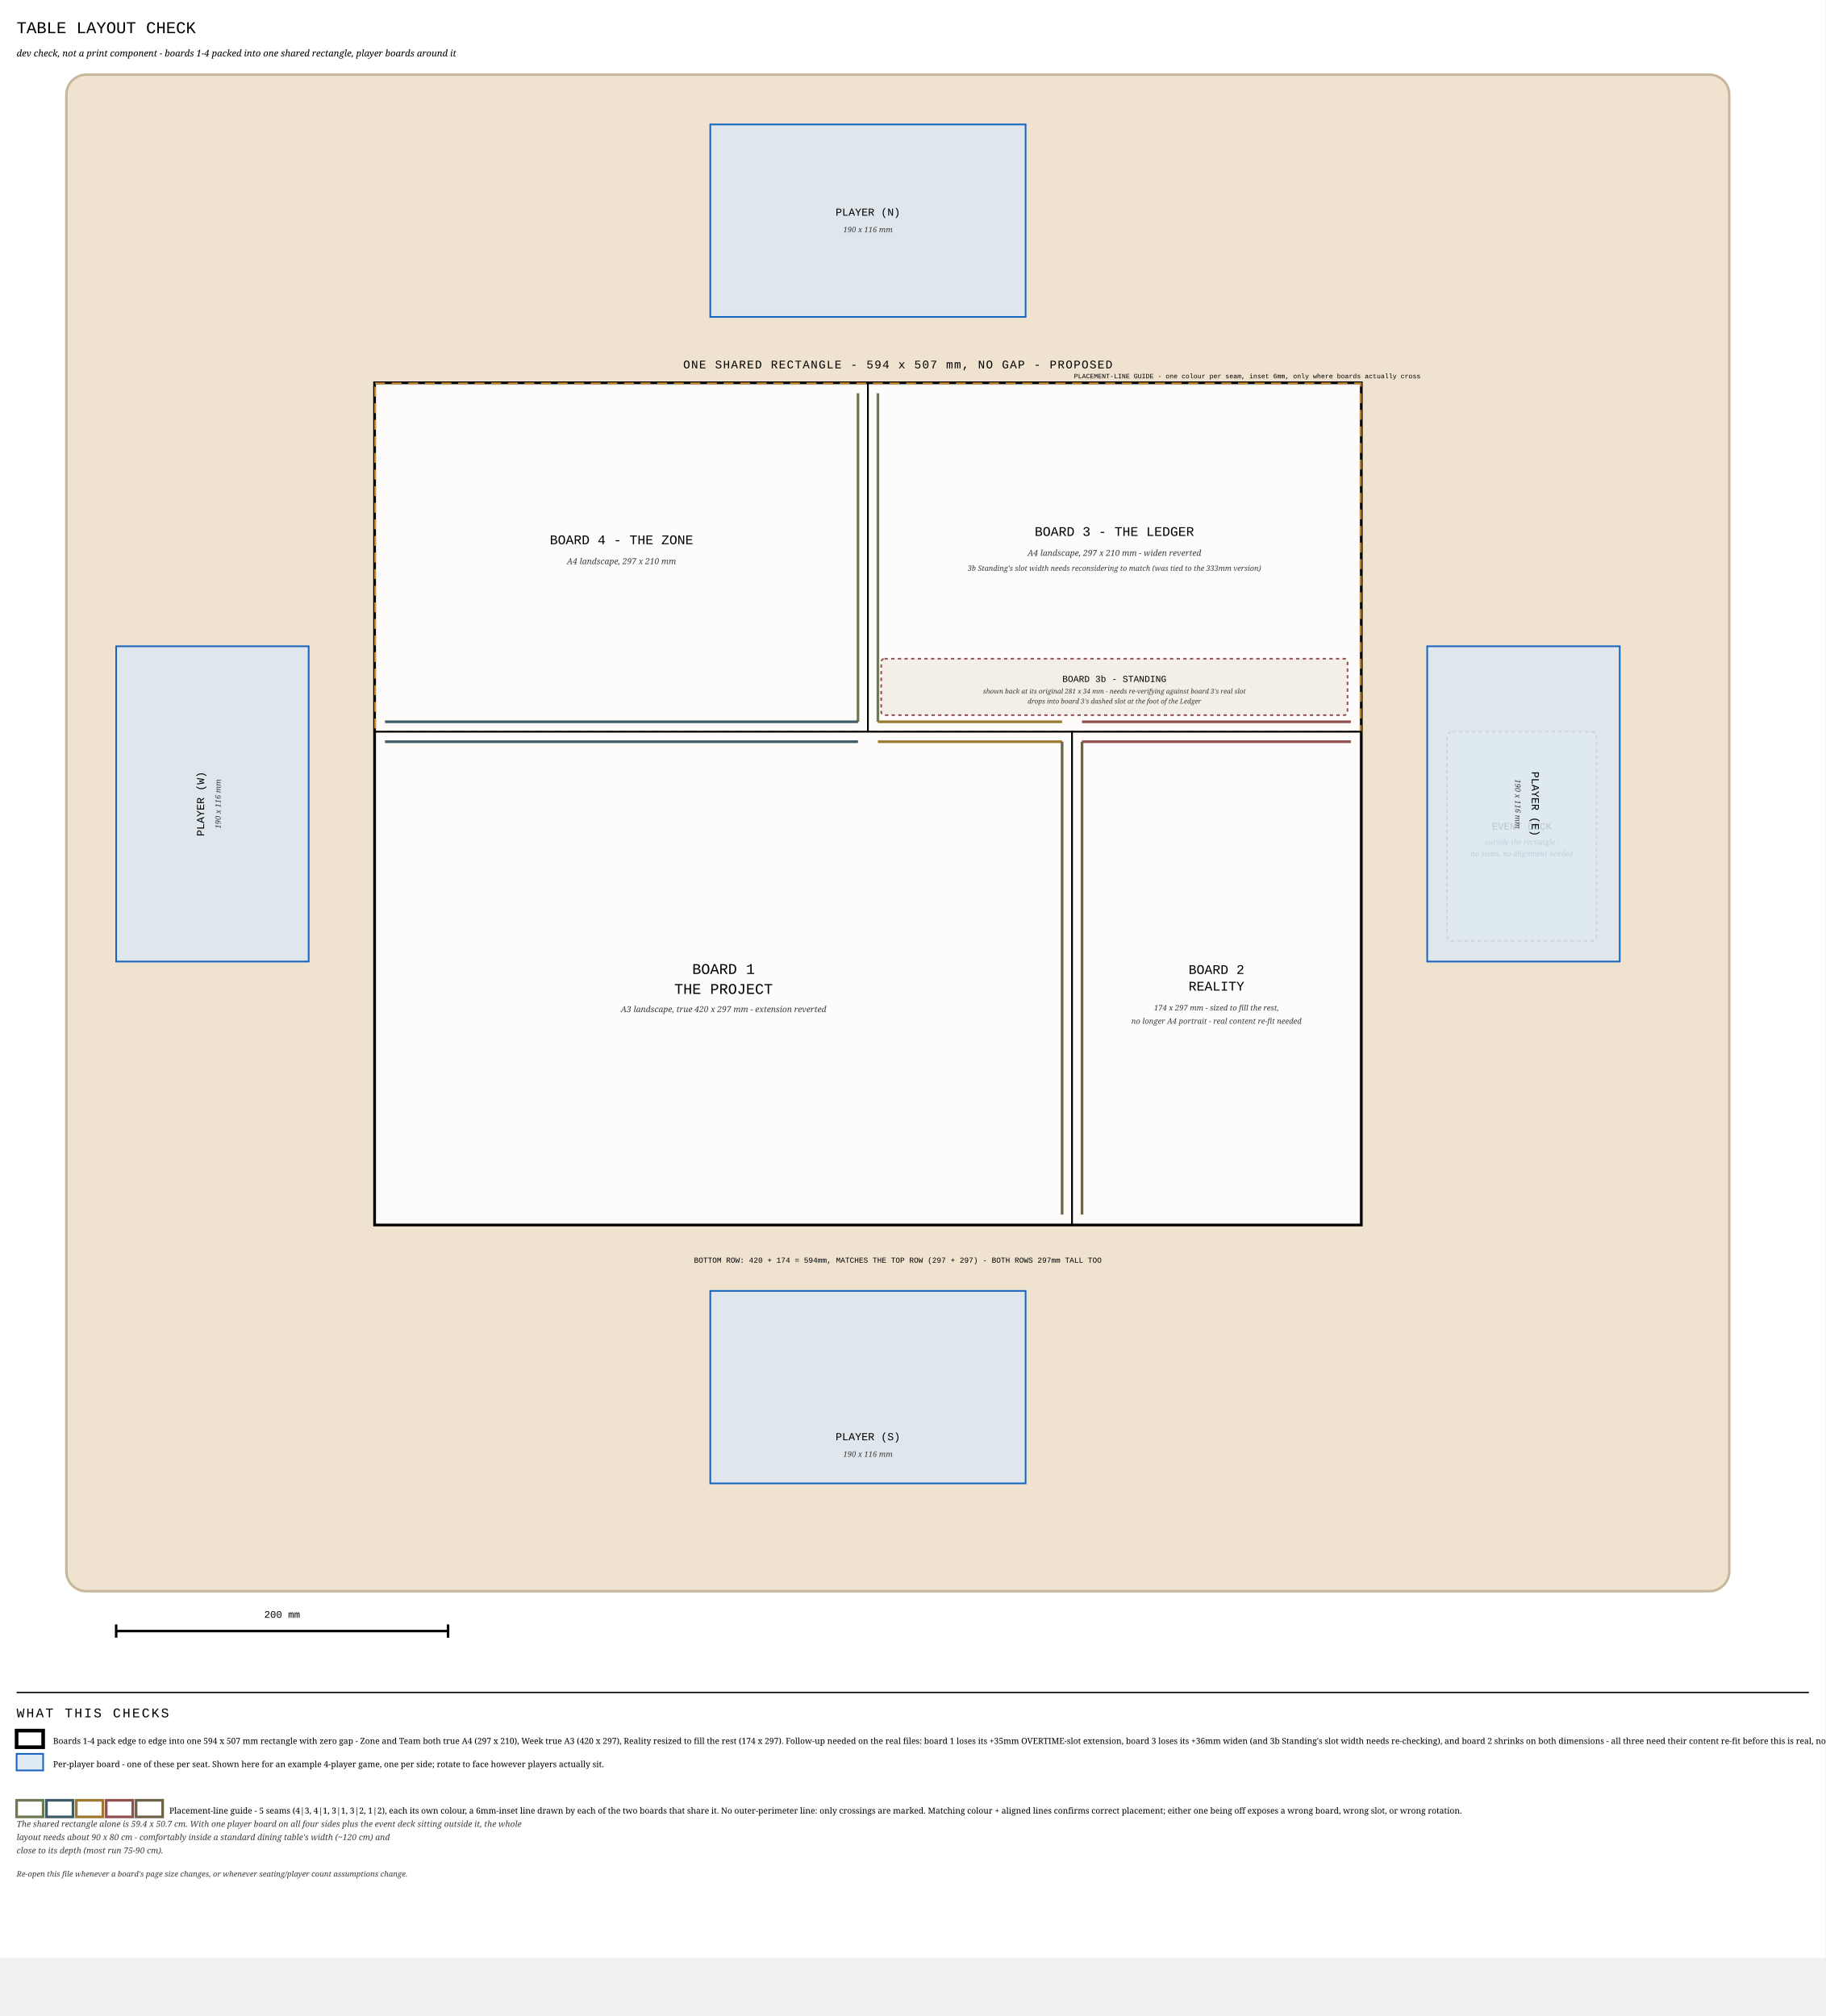
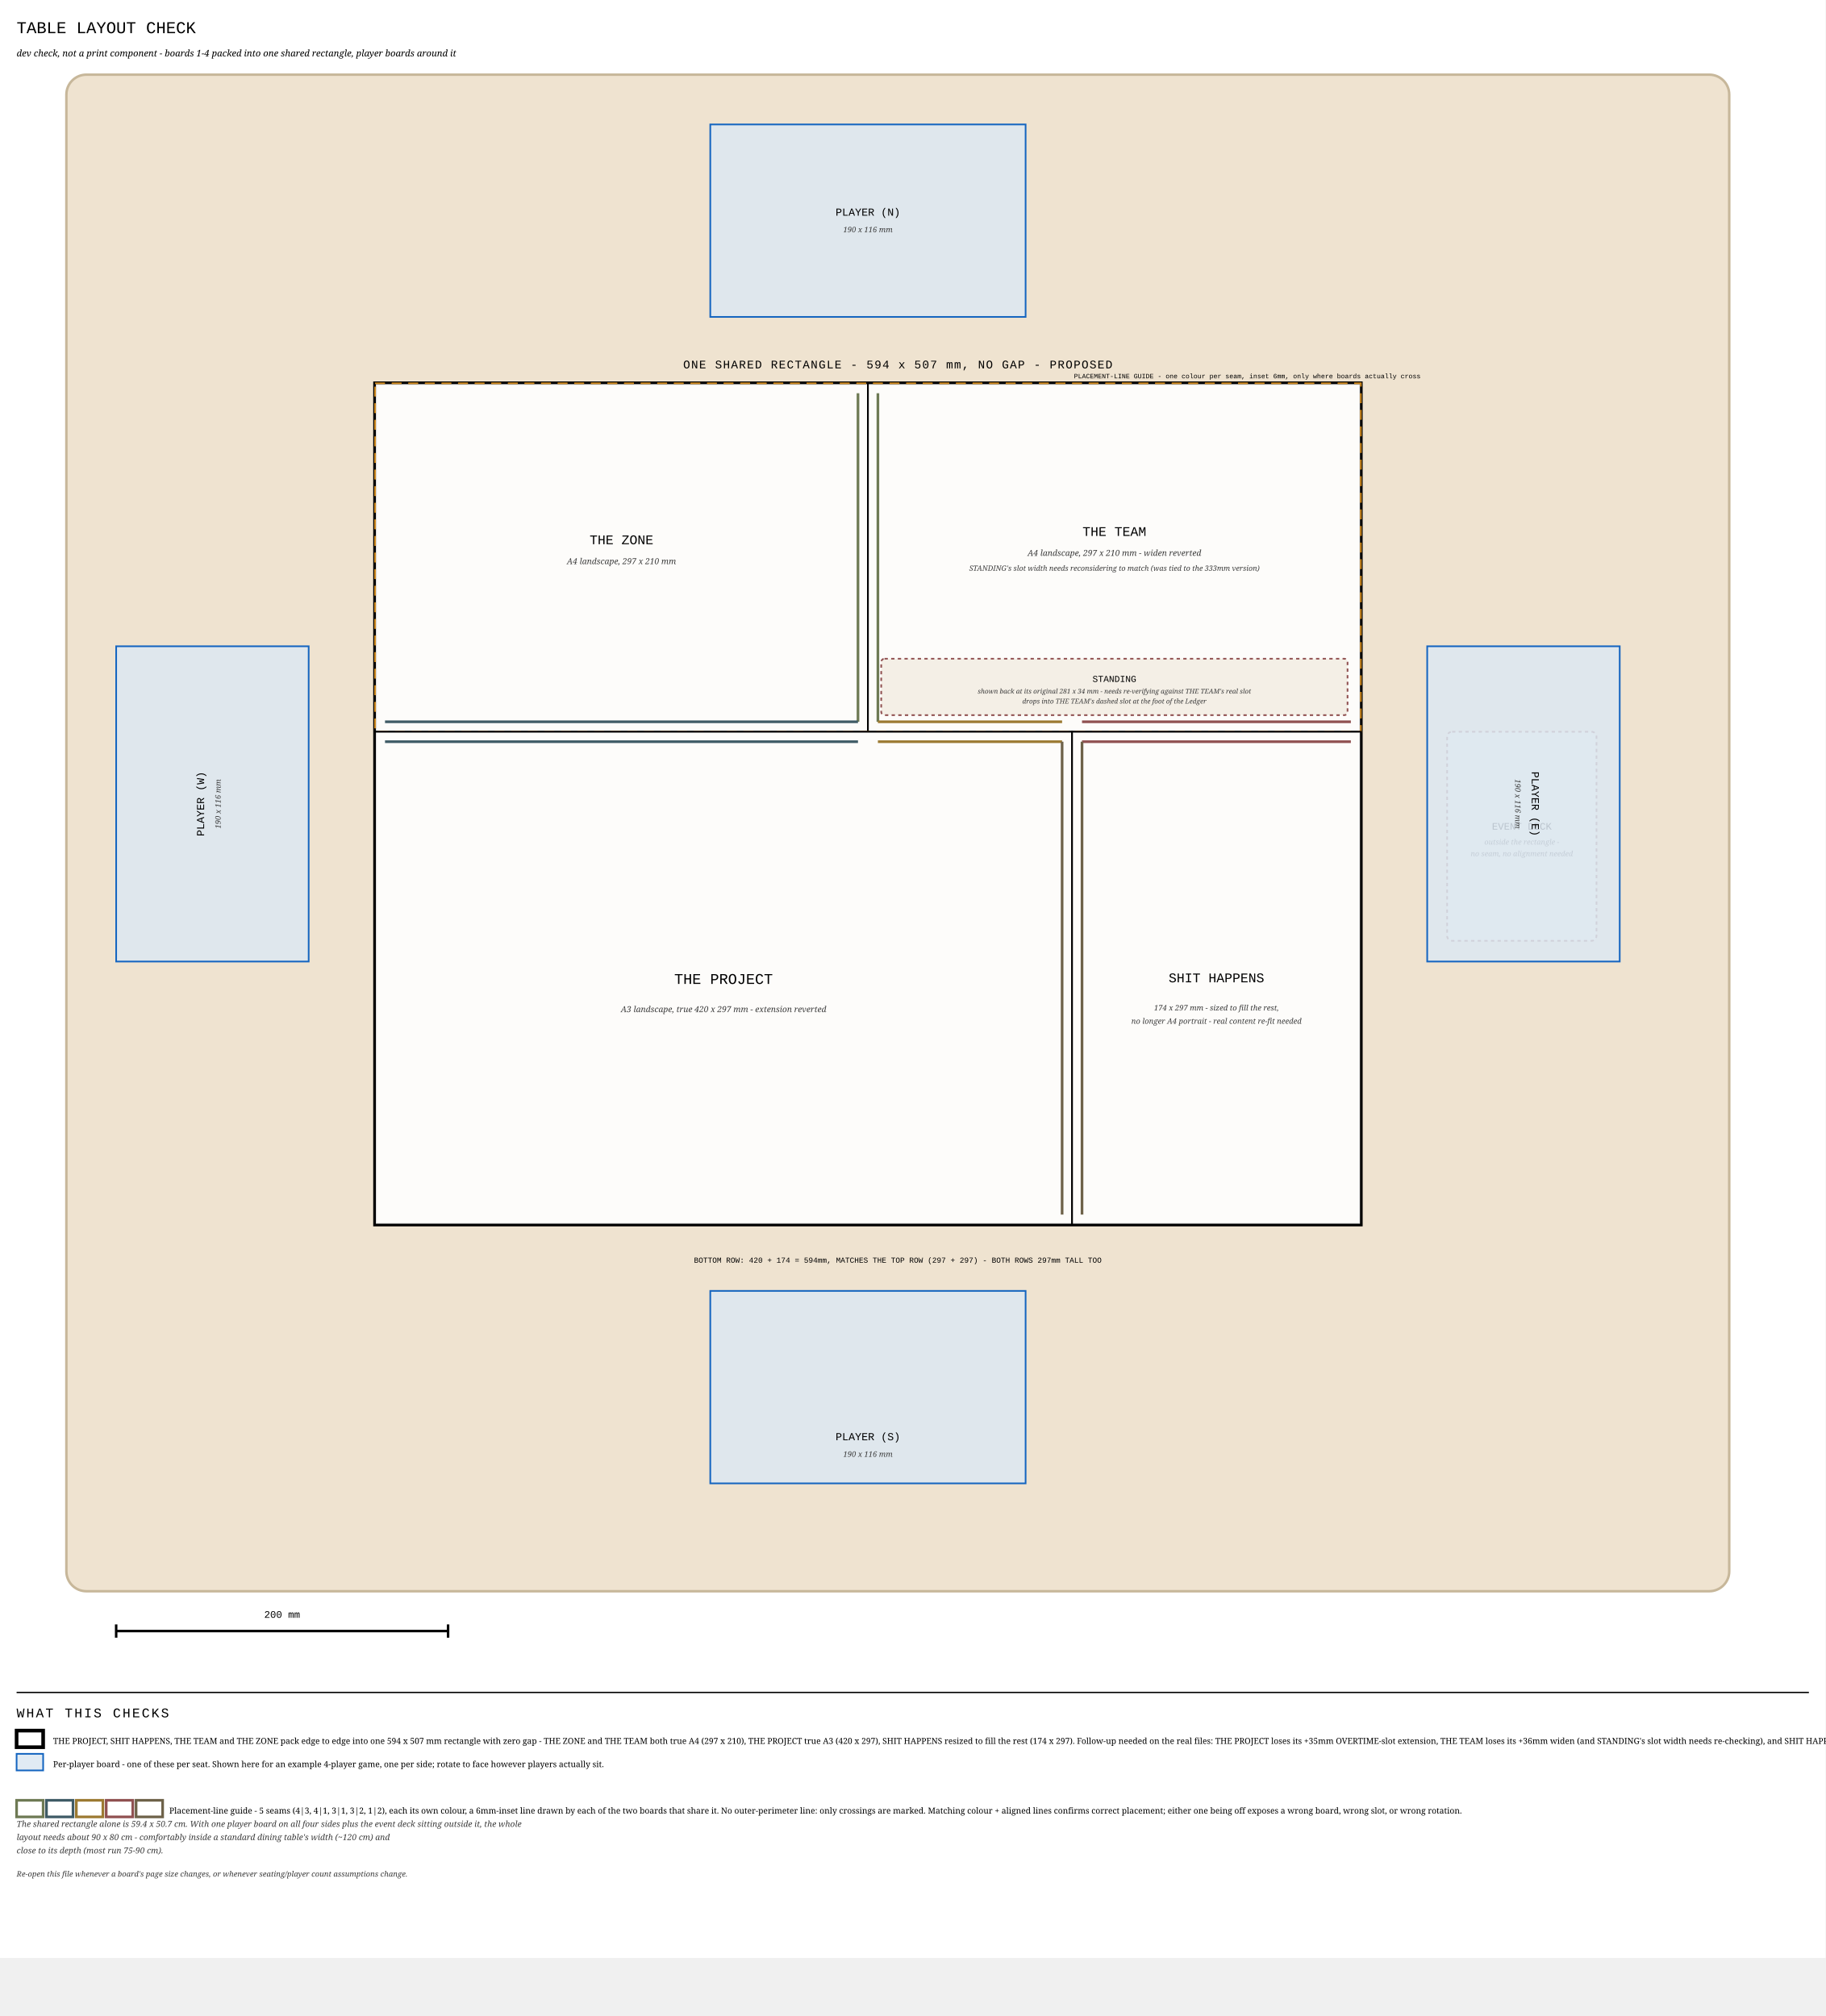
<svg xmlns="http://www.w3.org/2000/svg" width="1100mm" height="1215mm" viewBox="0 0 1100 1215">
  <style>
  .s { font-family:"EB Garamond",Garamond,Georgia,serif; fill:#000000; }
  .m { font-family:"IBM Plex Mono","Courier New",monospace; fill:#000000; }
  .q { fill:#3A3A3A; }
  .table  { fill:#EFE3D0; stroke:#C7B79A; stroke-width:1.5; }
  .board  { fill:#FFFFFF; fill-opacity:.9; stroke:#000000; stroke-width:1; }
  .rectangle { fill:none; stroke:#000000; stroke-width:2.2; }
  .pair   { fill:none; stroke:#D08A1E; stroke-width:1; stroke-dasharray:6 4; }
  .spare  { fill:#F4EFE6; stroke:#905151; stroke-width:1; stroke-dasharray:2 2; }
  .player { fill:#DCE7F2; fill-opacity:.85; stroke:#1565C0; stroke-width:1; }
  .seam-43 { fill:none; stroke:#6E7A54; stroke-width:1.6; }
  .seam-41 { fill:none; stroke:#3F5B66; stroke-width:1.6; }
  .seam-31 { fill:none; stroke:#9C7A32; stroke-width:1.6; }
  .seam-32 { fill:none; stroke:#905151; stroke-width:1.6; }
  .seam-12 { fill:none; stroke:#6E6249; stroke-width:1.6; }
</style>
  <rect width="1100" height="1180" fill="#FFFFFF" />
  <text x="10" y="20" class="m" font-size="10">TABLE LAYOUT CHECK</text>
  <text x="10" y="34" class="s" font-size="5.5" font-style="italic">dev check, not a print component - boards 1-4 packed into one shared rectangle, player boards around it</text>
  <rect x="40" y="45" width="1002" height="914" rx="12" class="table" />
  <text x="541" y="222" class="m" font-size="7" text-anchor="middle" letter-spacing=".6">ONE SHARED RECTANGLE - 594 x 507 mm, NO GAP - PROPOSED</text>
  <rect x="226" y="231" width="594" height="507" class="rectangle" />
  <rect x="226" y="231" width="297" height="210" class="board" />
-   <text x="374.5" y="328" class="m" font-size="8" text-anchor="middle">BOARD 4 - THE ZONE</text>
+   <text x="374.5" y="328" class="m" font-size="8" text-anchor="middle">THE ZONE</text>
  <text x="374.5" y="340" class="s q" font-size="5" text-anchor="middle" font-style="italic">A4 landscape, 297 x 210 mm</text>
  <rect x="523" y="231" width="297" height="210" class="board" />
-   <text x="671.5" y="323" class="m" font-size="8" text-anchor="middle">BOARD 3 - THE LEDGER</text>
+   <text x="671.5" y="323" class="m" font-size="8" text-anchor="middle">THE TEAM</text>
  <text x="671.5" y="335" class="s q" font-size="5" text-anchor="middle" font-style="italic">A4 landscape, 297 x 210 mm - widen reverted</text>
-   <text x="671.5" y="344" class="s q" font-size="4.4" text-anchor="middle" font-style="italic">3b Standing's slot width needs reconsidering to match (was tied to the 333mm version)</text>
+   <text x="671.5" y="344" class="s q" font-size="4.4" text-anchor="middle" font-style="italic">STANDING's slot width needs reconsidering to match (was tied to the 333mm version)</text>
  <rect x="531" y="397" width="281" height="34" rx="2" class="spare" />
-   <text x="671.5" y="411" class="m" font-size="5.5" text-anchor="middle" fill="#905151">BOARD 3b - STANDING</text>
-   <text x="671.5" y="418" class="s q" font-size="4" text-anchor="middle" font-style="italic">shown back at its original 281 x 34 mm - needs re-verifying against board 3's real slot</text>
-   <text x="671.5" y="424" class="s q" font-size="4" text-anchor="middle" font-style="italic">drops into board 3's dashed slot at the foot of the Ledger</text>
+   <text x="671.5" y="411" class="m" font-size="5.5" text-anchor="middle" fill="#905151">STANDING</text>
+   <text x="671.5" y="418" class="s q" font-size="4" text-anchor="middle" font-style="italic">shown back at its original 281 x 34 mm - needs re-verifying against THE TEAM's real slot</text>
+   <text x="671.5" y="424" class="s q" font-size="4" text-anchor="middle" font-style="italic">drops into THE TEAM's dashed slot at the foot of the Ledger</text>
  <rect x="226" y="231" width="594" height="210" class="pair" />
  <rect x="226" y="441" width="420" height="297" class="board" />
-   <text x="436" y="587" class="m" font-size="9" text-anchor="middle">BOARD 1</text>
-   <text x="436" y="599" class="m" font-size="9" text-anchor="middle">THE PROJECT</text>
+   <text x="436" y="593" class="m" font-size="9" text-anchor="middle">THE PROJECT</text>
  <text x="436" y="610" class="s q" font-size="5" text-anchor="middle" font-style="italic">A3 landscape, true 420 x 297 mm - extension reverted</text>
  <rect x="646" y="441" width="174" height="297" class="board" />
-   <text x="733" y="587" class="m" font-size="8" text-anchor="middle">BOARD 2</text>
-   <text x="733" y="597" class="m" font-size="8" text-anchor="middle">REALITY</text>
+   <text x="733" y="592" class="m" font-size="8" text-anchor="middle">SHIT HAPPENS</text>
  <text x="733" y="609" class="s q" font-size="4.6" text-anchor="middle" font-style="italic">174 x 297 mm - sized to fill the rest,</text>
  <text x="733" y="617" class="s q" font-size="4.6" text-anchor="middle" font-style="italic">no longer A4 portrait - real content re-fit needed</text>
  <rect x="872" y="441" width="90" height="126" rx="3" class="spare" />
  <text x="917" y="500" class="m" font-size="6" text-anchor="middle">EVENT DECK</text>
  <text x="917" y="509" class="s q" font-size="4.4" text-anchor="middle" font-style="italic">outside the rectangle -</text>
  <text x="917" y="516" class="s q" font-size="4.4" text-anchor="middle" font-style="italic">no seam, no alignment needed</text>
  <text x="541" y="761" class="m" font-size="4.6" text-anchor="middle" fill="#D08A1E">BOTTOM ROW: 420 + 174 = 594mm, MATCHES THE TOP ROW (297 + 297) - BOTH ROWS 297mm TALL TOO</text>
  <line x1="517" y1="237" x2="517" y2="435" class="seam-43" />
  <line x1="529" y1="237" x2="529" y2="435" class="seam-43" />
  <line x1="232" y1="435" x2="517" y2="435" class="seam-41" />
  <line x1="232" y1="447" x2="517" y2="447" class="seam-41" />
  <line x1="529" y1="435" x2="640" y2="435" class="seam-31" />
  <line x1="529" y1="447" x2="640" y2="447" class="seam-31" />
  <line x1="652" y1="435" x2="814" y2="435" class="seam-32" />
  <line x1="652" y1="447" x2="814" y2="447" class="seam-32" />
  <line x1="640" y1="447" x2="640" y2="732" class="seam-12" />
  <line x1="652" y1="447" x2="652" y2="732" class="seam-12" />
  <text x="856" y="228" class="m" font-size="4" text-anchor="end">PLACEMENT-LINE GUIDE - one colour per seam, inset 6mm, only where boards actually cross</text>
  <rect x="428" y="75" width="190" height="116" class="player" />
  <text x="523" y="130" class="m" font-size="6.5" text-anchor="middle">PLAYER (N)</text>
  <text x="523" y="140" class="s q" font-size="4.6" text-anchor="middle" font-style="italic">190 x 116 mm</text>
  <rect x="428" y="778" width="190" height="116" class="player" />
  <text x="523" y="868" class="m" font-size="6.5" text-anchor="middle">PLAYER (S)</text>
  <text x="523" y="878" class="s q" font-size="4.6" text-anchor="middle" font-style="italic">190 x 116 mm</text>
  <g transform="rotate(-90 128 484.5)">
    <rect x="33" y="426.5" width="190" height="116" class="player" />
    <text x="128" y="479.5" class="m" font-size="6.5" text-anchor="middle">PLAYER (W)</text>
    <text x="128" y="489.5" class="s q" font-size="4.6" text-anchor="middle" font-style="italic">190 x 116 mm</text>
  </g>
  <g transform="rotate(90 918 484.5)">
    <rect x="823" y="426.5" width="190" height="116" class="player" />
    <text x="918" y="479.5" class="m" font-size="6.5" text-anchor="middle">PLAYER (E)</text>
    <text x="918" y="489.5" class="s q" font-size="4.6" text-anchor="middle" font-style="italic">190 x 116 mm</text>
  </g>
  <g transform="translate(70,983)">
    <line x1="0" y1="0" x2="200" y2="0" stroke="#000000" stroke-width="1.5" />
    <line x1="0" y1="-4" x2="0" y2="4" stroke="#000000" stroke-width="1.5" />
    <line x1="200" y1="-4" x2="200" y2="4" stroke="#000000" stroke-width="1.5" />
    <text x="100" y="-8" class="m" font-size="6" text-anchor="middle">200 mm</text>
  </g>
  <line x1="10" y1="1020" x2="1090" y2="1020" stroke="#000000" stroke-width=".8" />
  <text x="10" y="1035" class="m" font-size="8" letter-spacing="1">WHAT THIS CHECKS</text>
  <rect x="10" y="1043" width="16" height="10" class="rectangle" />
-   <text x="32" y="1051" class="s" font-size="5">Boards 1-4 pack edge to edge into one 594 x 507 mm rectangle with zero gap - Zone and Team both true A4 (297 x 210), Week true A3 (420 x 297), Reality resized to fill the rest (174 x 297). Follow-up needed on the real files: board 1 loses its +35mm OVERTIME-slot extension, board 3 loses its +36mm widen (and 3b Standing's slot width needs re-checking), and board 2 shrinks on both dimensions - all three need their content re-fit before this is real, not just planned.</text>
+   <text x="32" y="1051" class="s" font-size="5">THE PROJECT, SHIT HAPPENS, THE TEAM and THE ZONE pack edge to edge into one 594 x 507 mm rectangle with zero gap - THE ZONE and THE TEAM both true A4 (297 x 210), THE PROJECT true A3 (420 x 297), SHIT HAPPENS resized to fill the rest (174 x 297). Follow-up needed on the real files: THE PROJECT loses its +35mm OVERTIME-slot extension, THE TEAM loses its +36mm widen (and STANDING's slot width needs re-checking), and SHIT HAPPENS shrinks on both dimensions - all three need their content re-fit before this is real, not just planned.</text>
  <rect x="10" y="1057" width="16" height="10" class="player" />
  <text x="32" y="1065" class="s" font-size="5">Per-player board - one of these per seat. Shown here for an example 4-player game, one per side; rotate to face however players actually sit.</text>
  <rect x="10" y="1085" width="16" height="10" fill="none" stroke="#6E7A54" stroke-width="1.6" />
  <rect x="28" y="1085" width="16" height="10" fill="none" stroke="#3F5B66" stroke-width="1.6" />
  <rect x="46" y="1085" width="16" height="10" fill="none" stroke="#9C7A32" stroke-width="1.6" />
  <rect x="64" y="1085" width="16" height="10" fill="none" stroke="#905151" stroke-width="1.6" />
  <rect x="82" y="1085" width="16" height="10" fill="none" stroke="#6E6249" stroke-width="1.6" />
  <text x="102" y="1093" class="s" font-size="5">Placement-line guide - 5 seams (4|3, 4|1, 3|1, 3|2, 1|2), each its own colour, a 6mm-inset line drawn by each of the two boards that share it. No outer-perimeter line: only crossings are marked. Matching colour + aligned lines confirms correct placement; either one being off exposes a wrong board, wrong slot, or wrong rotation.</text>
  <text x="10" y="1101" class="s q" font-size="5" font-style="italic">The shared rectangle alone is 59.4 x 50.7 cm. With one player board on all four sides plus the event deck sitting outside it, the whole</text>
  <text x="10" y="1109" class="s q" font-size="5" font-style="italic">layout needs about 90 x 80 cm - comfortably inside a standard dining table's width (~120 cm) and</text>
  <text x="10" y="1117" class="s q" font-size="5" font-style="italic">close to its depth (most run 75-90 cm).</text>
  <text x="10" y="1131" class="s q" font-size="4.6" font-style="italic">Re-open this file whenever a board's page size changes, or whenever seating/player count assumptions change.</text>
</svg>
